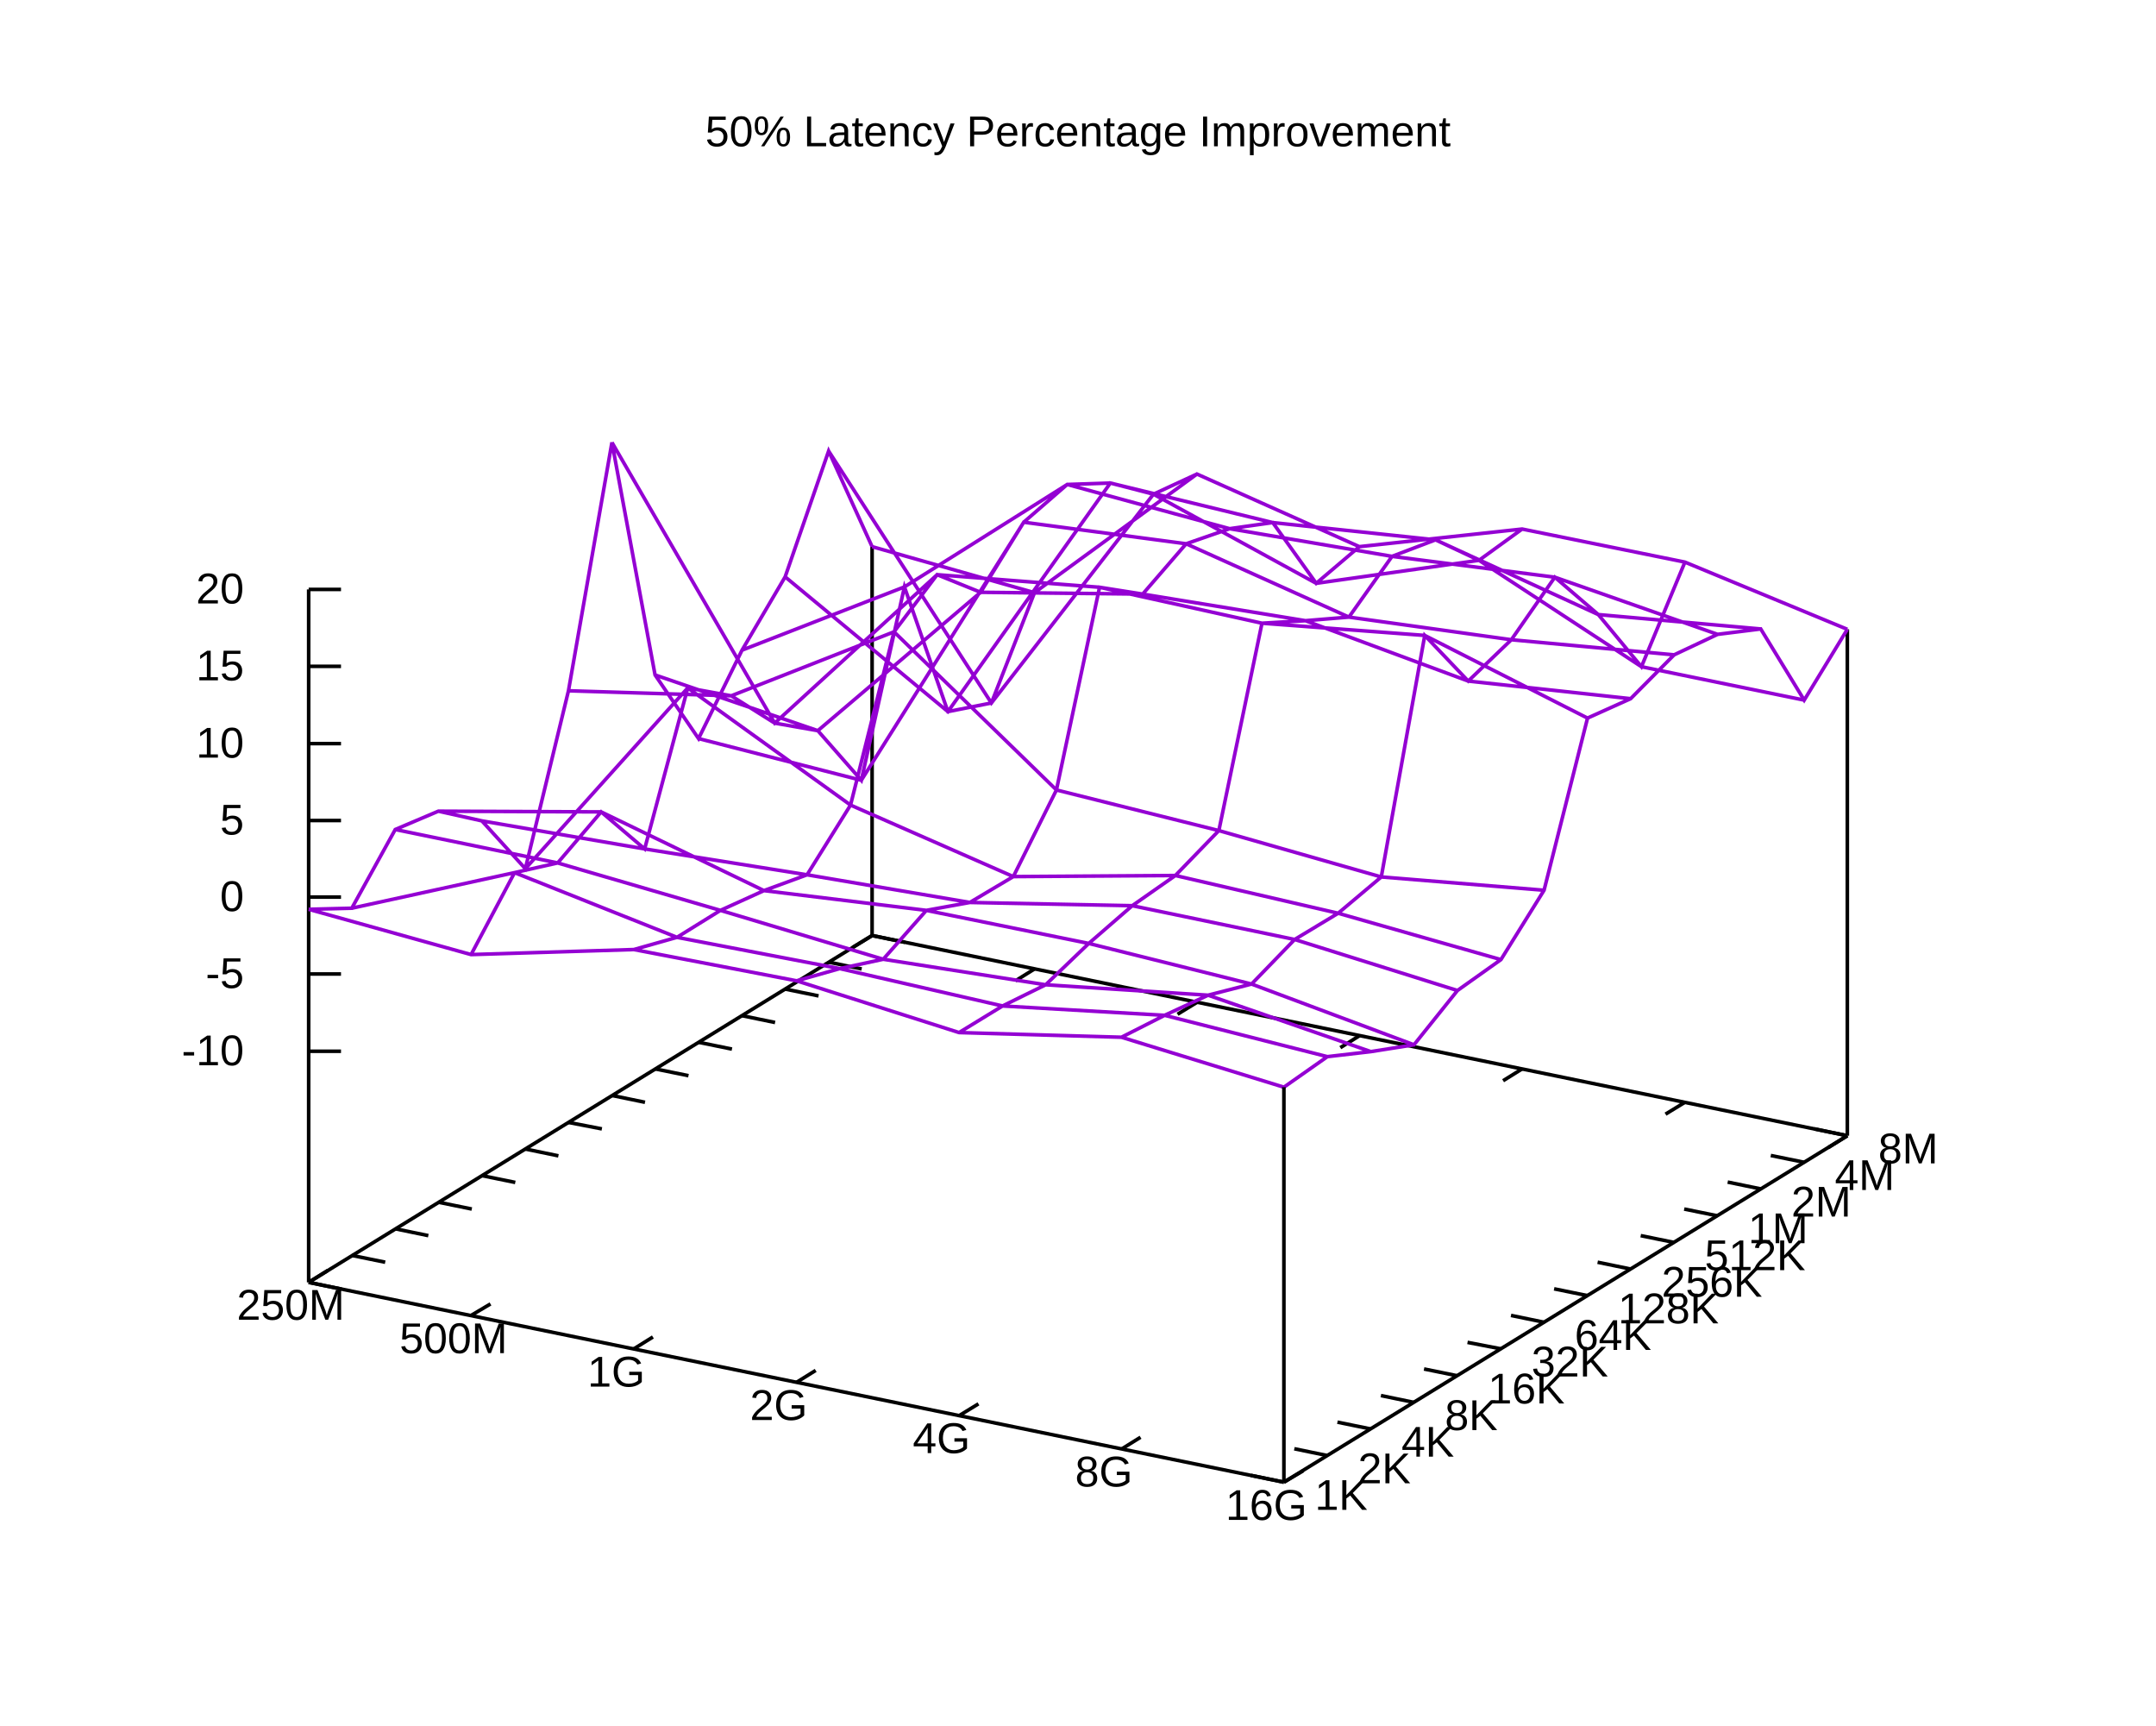
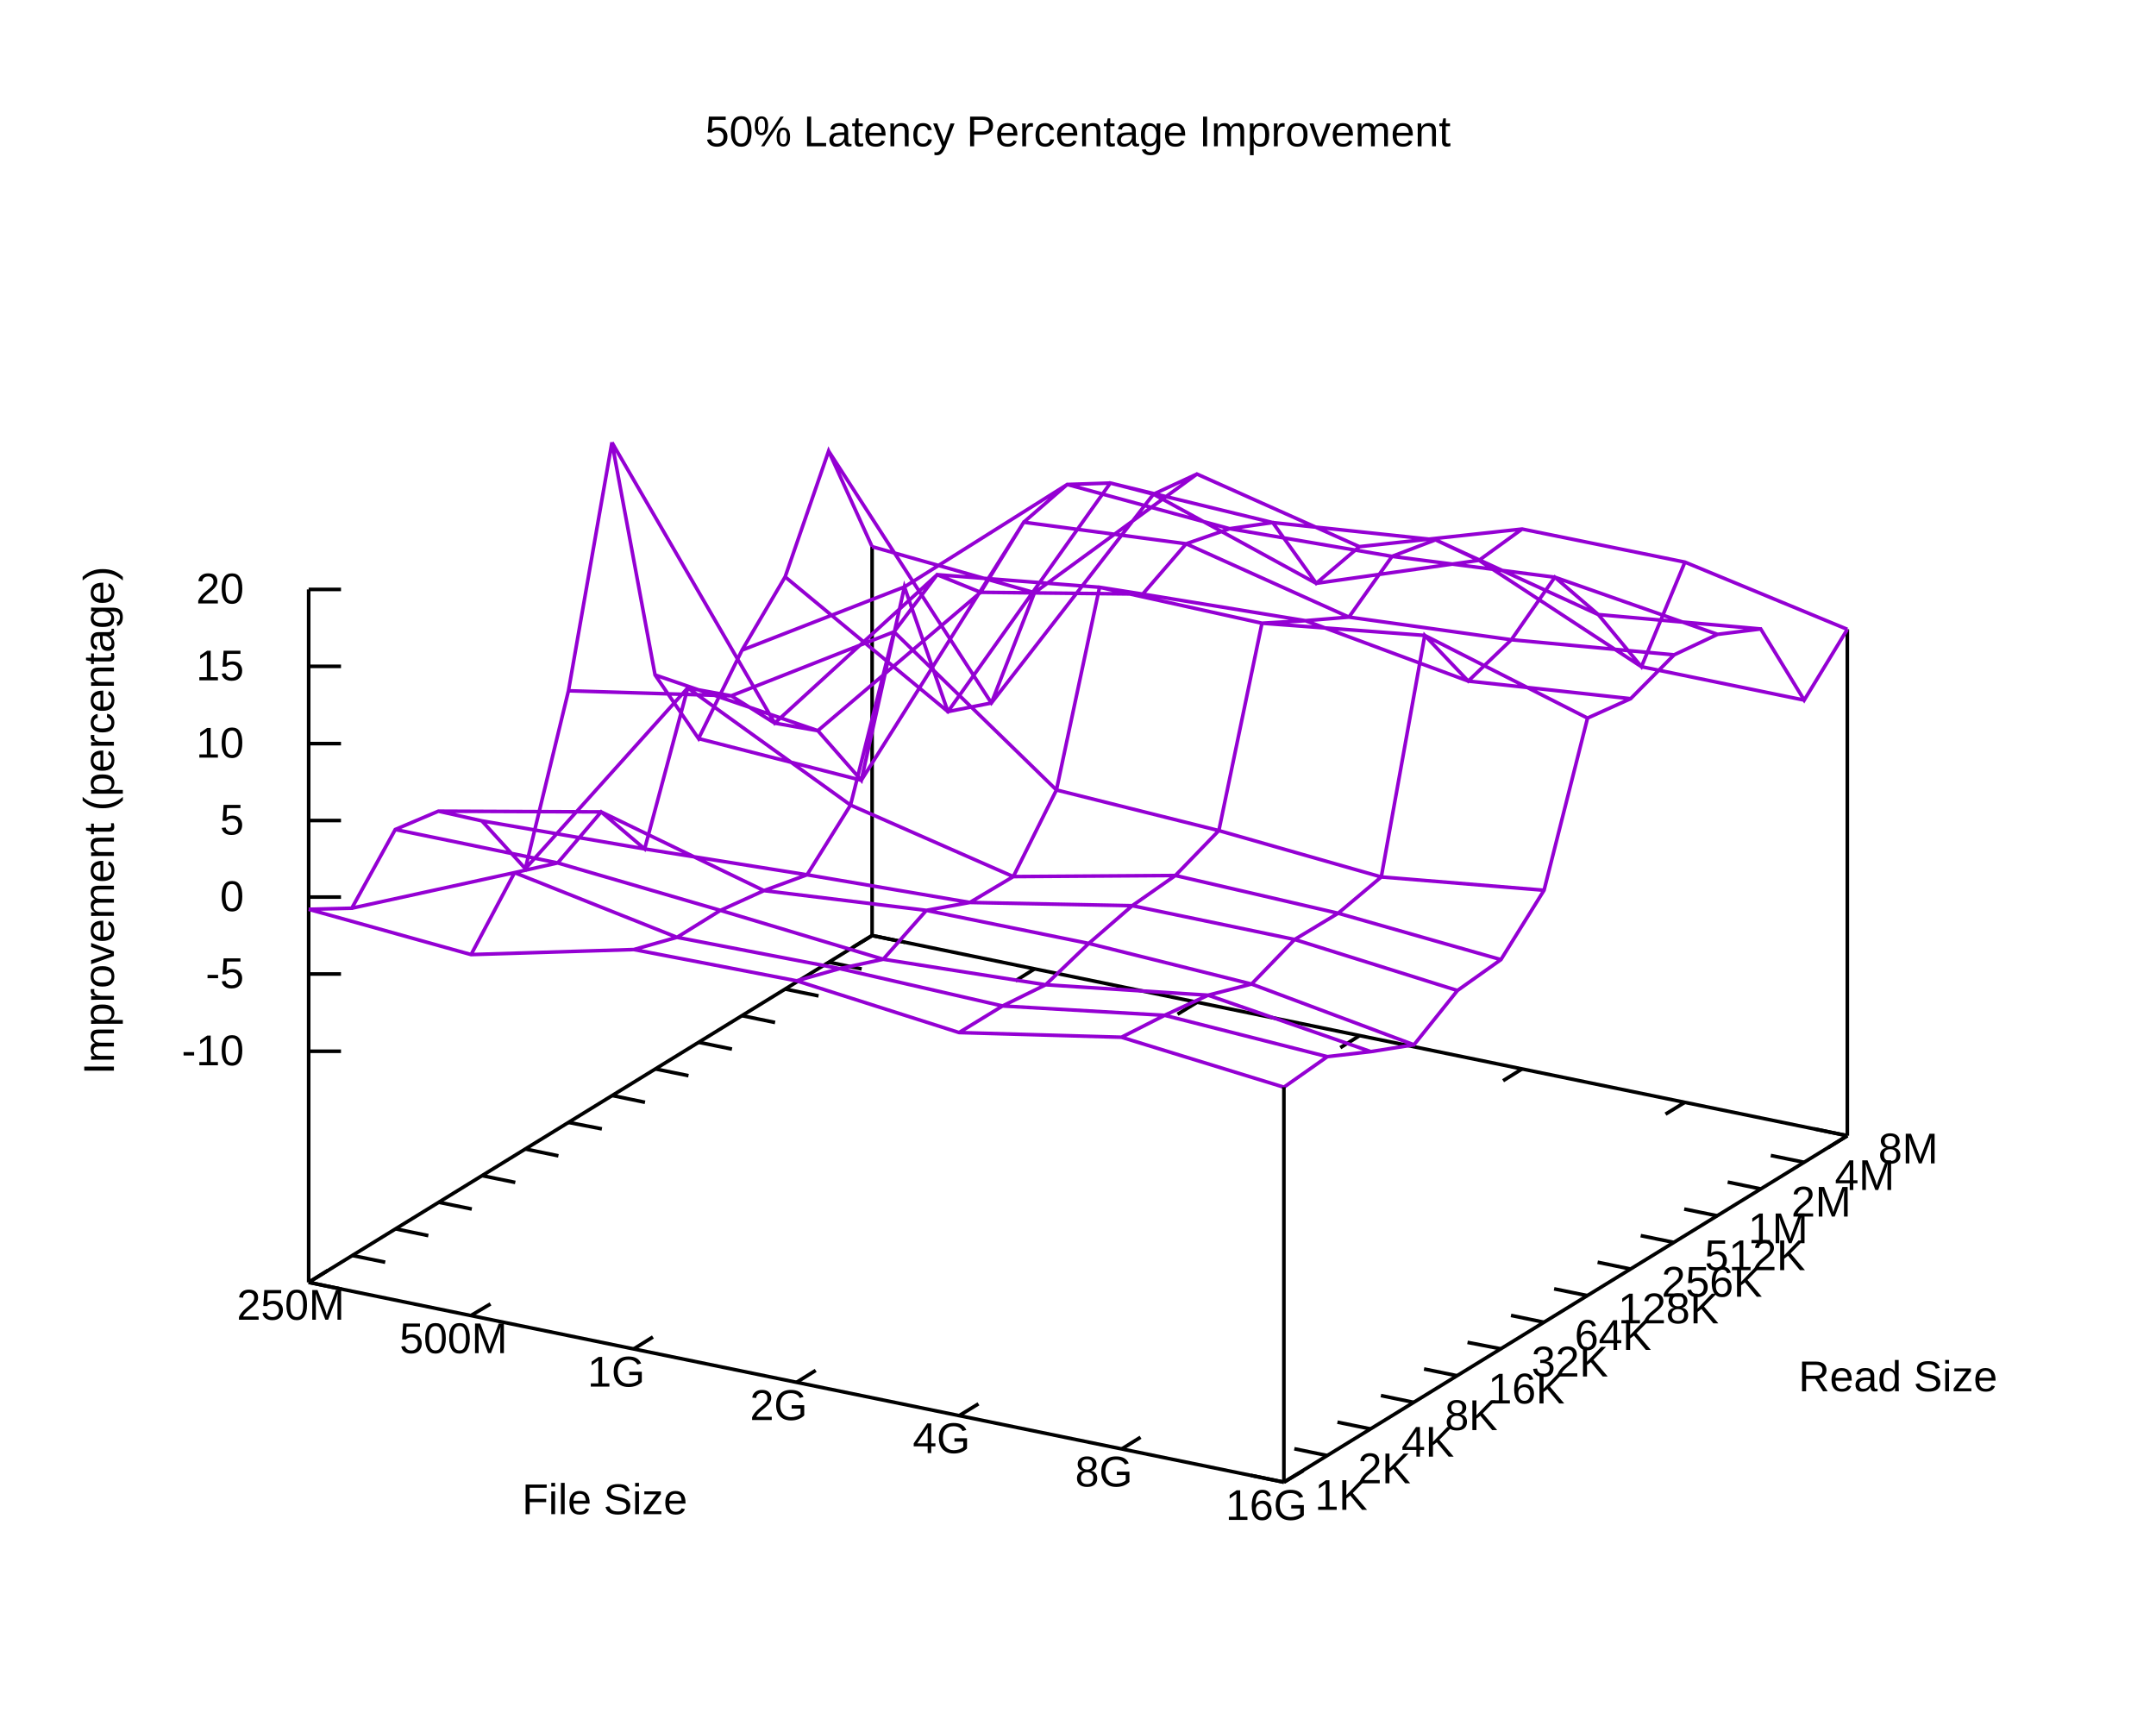
<svg xmlns="http://www.w3.org/2000/svg" xmlns:xlink="http://www.w3.org/1999/xlink" width="600" height="480" viewBox="0 0 600 480">
  <g id="gnuplot_canvas">
    <rect x="0" y="0" width="600" height="480" fill="none" />
    <defs>
-       <circle id="gpDot" r="0.5" stroke-width="0.5" stroke="currentColor" />
+       <circle id="gpDot" r="0.5" stroke-width="0.5" />
      <path id="gpPt0" stroke-width="0.222" stroke="currentColor" d="M-1,0 h2 M0,-1 v2" />
      <path id="gpPt1" stroke-width="0.222" stroke="currentColor" d="M-1,-1 L1,1 M1,-1 L-1,1" />
      <path id="gpPt2" stroke-width="0.222" stroke="currentColor" d="M-1,0 L1,0 M0,-1 L0,1 M-1,-1 L1,1 M-1,1 L1,-1" />
      <rect id="gpPt3" stroke-width="0.222" stroke="currentColor" x="-1" y="-1" width="2" height="2" />
      <rect id="gpPt4" stroke-width="0.222" stroke="currentColor" fill="currentColor" x="-1" y="-1" width="2" height="2" />
      <circle id="gpPt5" stroke-width="0.222" stroke="currentColor" cx="0" cy="0" r="1" />
      <use xlink:href="#gpPt5" id="gpPt6" fill="currentColor" stroke="none" />
      <path id="gpPt7" stroke-width="0.222" stroke="currentColor" d="M0,-1.33 L-1.33,0.67 L1.33,0.67 z" />
      <use xlink:href="#gpPt7" id="gpPt8" fill="currentColor" stroke="none" />
      <use xlink:href="#gpPt7" id="gpPt9" stroke="currentColor" transform="rotate(180)" />
      <use xlink:href="#gpPt9" id="gpPt10" fill="currentColor" stroke="none" />
      <use xlink:href="#gpPt3" id="gpPt11" stroke="currentColor" transform="rotate(45)" />
      <use xlink:href="#gpPt11" id="gpPt12" fill="currentColor" stroke="none" />
      <path id="gpPt13" stroke-width="0.222" stroke="currentColor" d="M0,1.330 L1.265,0.411 L0.782,-1.067 L-0.782,-1.076 L-1.265,0.411 z" />
      <use xlink:href="#gpPt13" id="gpPt14" fill="currentColor" stroke="none" />
      <filter id="textbox" filterUnits="objectBoundingBox" x="0" y="0" height="1" width="1">
        <feFlood flood-color="white" flood-opacity="1" result="bgnd" />
        <feComposite in="SourceGraphic" in2="bgnd" operator="atop" />
      </filter>
      <filter id="greybox" filterUnits="objectBoundingBox" x="0" y="0" height="1" width="1">
        <feFlood flood-color="lightgrey" flood-opacity="1" result="grey" />
        <feComposite in="SourceGraphic" in2="grey" operator="atop" />
      </filter>
    </defs>
    <g fill="none" color="white" stroke="currentColor" stroke-width="1.00" stroke-linecap="butt" stroke-linejoin="miter">
</g>
    <g fill="none" color="black" stroke="currentColor" stroke-width="1.00" stroke-linecap="butt" stroke-linejoin="miter">
</g>
    <g fill="none" color="black" stroke="currentColor" stroke-width="1.00" stroke-linecap="butt" stroke-linejoin="miter">
      <path stroke="black" d="M85.9,356.8 L242.7,260.3  " />
    </g>
    <g fill="none" color="black" stroke="currentColor" stroke-width="1.00" stroke-linecap="butt" stroke-linejoin="miter">
      <path stroke="black" d="M514.1,316.0 L242.7,260.3  " />
    </g>
    <g fill="none" color="black" stroke="currentColor" stroke-width="1.00" stroke-linecap="butt" stroke-linejoin="miter">
      <path stroke="black" d="M85.9,356.8 L85.9,164.0  " />
    </g>
    <g fill="none" color="black" stroke="currentColor" stroke-width="1.00" stroke-linecap="butt" stroke-linejoin="miter">
      <path stroke="black" d="M242.7,260.3 L242.7,152.1  " />
    </g>
    <g fill="none" color="black" stroke="currentColor" stroke-width="1.00" stroke-linecap="butt" stroke-linejoin="miter">
      <path stroke="black" d="M514.1,316.0 L514.1,175.1  " />
    </g>
    <g fill="none" color="black" stroke="currentColor" stroke-width="1.00" stroke-linecap="butt" stroke-linejoin="miter">
      <path stroke="black" d="M85.9,356.8 L91.2,353.5  " />
    </g>
    <g fill="none" color="black" stroke="currentColor" stroke-width="1.00" stroke-linecap="butt" stroke-linejoin="miter">
      <path stroke="black" d="M242.7,260.3 L237.3,263.6  " />
      <g transform="translate(80.9,367.2)" stroke="none" fill="black" font-family="Arial" font-size="12.00" text-anchor="middle">
        <text>
          <tspan font-family="Arial">250M</tspan>
        </text>
      </g>
    </g>
    <g fill="none" color="black" stroke="currentColor" stroke-width="1.00" stroke-linecap="butt" stroke-linejoin="miter">
</g>
    <g fill="none" color="black" stroke="currentColor" stroke-width="1.00" stroke-linecap="butt" stroke-linejoin="miter">
      <path stroke="black" d="M131.1,366.0 L136.5,362.8  " />
    </g>
    <g fill="none" color="black" stroke="currentColor" stroke-width="1.00" stroke-linecap="butt" stroke-linejoin="miter">
      <path stroke="black" d="M287.9,269.6 L282.6,272.9  " />
      <g transform="translate(126.2,376.5)" stroke="none" fill="black" font-family="Arial" font-size="12.00" text-anchor="middle">
        <text>
          <tspan font-family="Arial">500M</tspan>
        </text>
      </g>
    </g>
    <g fill="none" color="black" stroke="currentColor" stroke-width="1.00" stroke-linecap="butt" stroke-linejoin="miter">
</g>
    <g fill="none" color="black" stroke="currentColor" stroke-width="1.00" stroke-linecap="butt" stroke-linejoin="miter">
      <path stroke="black" d="M176.4,375.3 L181.7,372.0  " />
    </g>
    <g fill="none" color="black" stroke="currentColor" stroke-width="1.00" stroke-linecap="butt" stroke-linejoin="miter">
      <path stroke="black" d="M333.1,278.9 L327.7,282.2  " />
      <g transform="translate(171.5,385.8)" stroke="none" fill="black" font-family="Arial" font-size="12.00" text-anchor="middle">
        <text>
          <tspan font-family="Arial">1G</tspan>
        </text>
      </g>
    </g>
    <g fill="none" color="black" stroke="currentColor" stroke-width="1.00" stroke-linecap="butt" stroke-linejoin="miter">
</g>
    <g fill="none" color="black" stroke="currentColor" stroke-width="1.00" stroke-linecap="butt" stroke-linejoin="miter">
      <path stroke="black" d="M221.7,384.6 L227.0,381.3  " />
    </g>
    <g fill="none" color="black" stroke="currentColor" stroke-width="1.00" stroke-linecap="butt" stroke-linejoin="miter">
      <path stroke="black" d="M378.3,288.2 L373.0,291.5  " />
      <g transform="translate(216.7,395.1)" stroke="none" fill="black" font-family="Arial" font-size="12.00" text-anchor="middle">
        <text>
          <tspan font-family="Arial">2G</tspan>
        </text>
      </g>
    </g>
    <g fill="none" color="black" stroke="currentColor" stroke-width="1.00" stroke-linecap="butt" stroke-linejoin="miter">
</g>
    <g fill="none" color="black" stroke="currentColor" stroke-width="1.00" stroke-linecap="butt" stroke-linejoin="miter">
      <path stroke="black" d="M266.9,393.9 L272.3,390.6  " />
    </g>
    <g fill="none" color="black" stroke="currentColor" stroke-width="1.00" stroke-linecap="butt" stroke-linejoin="miter">
      <path stroke="black" d="M423.6,297.4 L418.3,300.7  " />
      <g transform="translate(262.0,404.3)" stroke="none" fill="black" font-family="Arial" font-size="12.00" text-anchor="middle">
        <text>
          <tspan font-family="Arial">4G</tspan>
        </text>
      </g>
    </g>
    <g fill="none" color="black" stroke="currentColor" stroke-width="1.00" stroke-linecap="butt" stroke-linejoin="miter">
</g>
    <g fill="none" color="black" stroke="currentColor" stroke-width="1.00" stroke-linecap="butt" stroke-linejoin="miter">
      <path stroke="black" d="M312.1,403.2 L317.4,399.9  " />
    </g>
    <g fill="none" color="black" stroke="currentColor" stroke-width="1.00" stroke-linecap="butt" stroke-linejoin="miter">
      <path stroke="black" d="M468.9,306.7 L463.5,310.0  " />
      <g transform="translate(307.2,413.6)" stroke="none" fill="black" font-family="Arial" font-size="12.00" text-anchor="middle">
        <text>
          <tspan font-family="Arial">8G</tspan>
        </text>
      </g>
    </g>
    <g fill="none" color="black" stroke="currentColor" stroke-width="1.00" stroke-linecap="butt" stroke-linejoin="miter">
</g>
    <g fill="none" color="black" stroke="currentColor" stroke-width="1.00" stroke-linecap="butt" stroke-linejoin="miter">
      <path stroke="black" d="M357.3,412.4 L362.7,409.2  " />
    </g>
    <g fill="none" color="black" stroke="currentColor" stroke-width="1.00" stroke-linecap="butt" stroke-linejoin="miter">
      <path stroke="black" d="M514.1,316.0 L508.8,319.3  " />
      <g transform="translate(352.4,422.9)" stroke="none" fill="black" font-family="Arial" font-size="12.00" text-anchor="middle">
        <text>
          <tspan font-family="Arial">16G</tspan>
        </text>
      </g>
    </g>
    <g fill="none" color="black" stroke="currentColor" stroke-width="1.00" stroke-linecap="butt" stroke-linejoin="miter">
</g>
    <g fill="none" color="black" stroke="currentColor" stroke-width="1.00" stroke-linecap="butt" stroke-linejoin="miter">
      <path stroke="black" d="M357.3,412.4 L348.1,410.5  " />
    </g>
    <g fill="none" color="black" stroke="currentColor" stroke-width="1.00" stroke-linecap="butt" stroke-linejoin="miter">
      <path stroke="black" d="M85.9,356.8 L95.1,358.7  " />
      <g transform="translate(365.9,420.1)" stroke="none" fill="black" font-family="Arial" font-size="12.00" text-anchor="start">
        <text>
          <tspan font-family="Arial">1K</tspan>
        </text>
      </g>
    </g>
    <g fill="none" color="black" stroke="currentColor" stroke-width="1.00" stroke-linecap="butt" stroke-linejoin="miter">
</g>
    <g fill="none" color="black" stroke="currentColor" stroke-width="1.00" stroke-linecap="butt" stroke-linejoin="miter">
      <path stroke="black" d="M369.4,405.0 L360.2,403.1  " />
    </g>
    <g fill="none" color="black" stroke="currentColor" stroke-width="1.00" stroke-linecap="butt" stroke-linejoin="miter">
      <path stroke="black" d="M97.9,349.3 L107.2,351.2  " />
      <g transform="translate(377.9,412.7)" stroke="none" fill="black" font-family="Arial" font-size="12.00" text-anchor="start">
        <text>
          <tspan font-family="Arial">2K</tspan>
        </text>
      </g>
    </g>
    <g fill="none" color="black" stroke="currentColor" stroke-width="1.00" stroke-linecap="butt" stroke-linejoin="miter">
</g>
    <g fill="none" color="black" stroke="currentColor" stroke-width="1.00" stroke-linecap="butt" stroke-linejoin="miter">
      <path stroke="black" d="M381.5,397.6 L372.2,395.7  " />
    </g>
    <g fill="none" color="black" stroke="currentColor" stroke-width="1.00" stroke-linecap="butt" stroke-linejoin="miter">
      <path stroke="black" d="M110.0,341.9 L119.2,343.8  " />
      <g transform="translate(390.0,405.3)" stroke="none" fill="black" font-family="Arial" font-size="12.00" text-anchor="start">
        <text>
          <tspan font-family="Arial">4K</tspan>
        </text>
      </g>
    </g>
    <g fill="none" color="black" stroke="currentColor" stroke-width="1.00" stroke-linecap="butt" stroke-linejoin="miter">
</g>
    <g fill="none" color="black" stroke="currentColor" stroke-width="1.00" stroke-linecap="butt" stroke-linejoin="miter">
      <path stroke="black" d="M393.5,390.2 L384.3,388.3  " />
    </g>
    <g fill="none" color="black" stroke="currentColor" stroke-width="1.00" stroke-linecap="butt" stroke-linejoin="miter">
      <path stroke="black" d="M122.0,334.5 L131.3,336.4  " />
      <g transform="translate(402.1,397.9)" stroke="none" fill="black" font-family="Arial" font-size="12.00" text-anchor="start">
        <text>
          <tspan font-family="Arial">8K</tspan>
        </text>
      </g>
    </g>
    <g fill="none" color="black" stroke="currentColor" stroke-width="1.00" stroke-linecap="butt" stroke-linejoin="miter">
</g>
    <g fill="none" color="black" stroke="currentColor" stroke-width="1.00" stroke-linecap="butt" stroke-linejoin="miter">
      <path stroke="black" d="M405.6,382.8 L396.3,380.9  " />
    </g>
    <g fill="none" color="black" stroke="currentColor" stroke-width="1.00" stroke-linecap="butt" stroke-linejoin="miter">
      <path stroke="black" d="M134.1,327.1 L143.4,329.0  " />
      <g transform="translate(414.1,390.5)" stroke="none" fill="black" font-family="Arial" font-size="12.00" text-anchor="start">
        <text>
          <tspan font-family="Arial">16K</tspan>
        </text>
      </g>
    </g>
    <g fill="none" color="black" stroke="currentColor" stroke-width="1.00" stroke-linecap="butt" stroke-linejoin="miter">
</g>
    <g fill="none" color="black" stroke="currentColor" stroke-width="1.00" stroke-linecap="butt" stroke-linejoin="miter">
      <path stroke="black" d="M417.7,375.3 L408.4,373.5  " />
    </g>
    <g fill="none" color="black" stroke="currentColor" stroke-width="1.00" stroke-linecap="butt" stroke-linejoin="miter">
      <path stroke="black" d="M146.2,319.7 L155.4,321.6  " />
      <g transform="translate(426.2,383.0)" stroke="none" fill="black" font-family="Arial" font-size="12.00" text-anchor="start">
        <text>
          <tspan font-family="Arial">32K</tspan>
        </text>
      </g>
    </g>
    <g fill="none" color="black" stroke="currentColor" stroke-width="1.00" stroke-linecap="butt" stroke-linejoin="miter">
</g>
    <g fill="none" color="black" stroke="currentColor" stroke-width="1.00" stroke-linecap="butt" stroke-linejoin="miter">
      <path stroke="black" d="M429.7,367.9 L420.5,366.0  " />
    </g>
    <g fill="none" color="black" stroke="currentColor" stroke-width="1.00" stroke-linecap="butt" stroke-linejoin="miter">
      <path stroke="black" d="M158.2,312.3 L167.5,314.1  " />
      <g transform="translate(438.2,375.6)" stroke="none" fill="black" font-family="Arial" font-size="12.00" text-anchor="start">
        <text>
          <tspan font-family="Arial">64K</tspan>
        </text>
      </g>
    </g>
    <g fill="none" color="black" stroke="currentColor" stroke-width="1.00" stroke-linecap="butt" stroke-linejoin="miter">
</g>
    <g fill="none" color="black" stroke="currentColor" stroke-width="1.00" stroke-linecap="butt" stroke-linejoin="miter">
      <path stroke="black" d="M441.8,360.5 L432.5,358.6  " />
    </g>
    <g fill="none" color="black" stroke="currentColor" stroke-width="1.00" stroke-linecap="butt" stroke-linejoin="miter">
      <path stroke="black" d="M170.3,304.8 L179.5,306.7  " />
      <g transform="translate(450.3,368.2)" stroke="none" fill="black" font-family="Arial" font-size="12.00" text-anchor="start">
        <text>
          <tspan font-family="Arial">128K</tspan>
        </text>
      </g>
    </g>
    <g fill="none" color="black" stroke="currentColor" stroke-width="1.00" stroke-linecap="butt" stroke-linejoin="miter">
</g>
    <g fill="none" color="black" stroke="currentColor" stroke-width="1.00" stroke-linecap="butt" stroke-linejoin="miter">
      <path stroke="black" d="M453.8,353.1 L444.6,351.2  " />
    </g>
    <g fill="none" color="black" stroke="currentColor" stroke-width="1.00" stroke-linecap="butt" stroke-linejoin="miter">
      <path stroke="black" d="M182.3,297.4 L191.6,299.3  " />
      <g transform="translate(462.4,360.8)" stroke="none" fill="black" font-family="Arial" font-size="12.00" text-anchor="start">
        <text>
          <tspan font-family="Arial">256K</tspan>
        </text>
      </g>
    </g>
    <g fill="none" color="black" stroke="currentColor" stroke-width="1.00" stroke-linecap="butt" stroke-linejoin="miter">
</g>
    <g fill="none" color="black" stroke="currentColor" stroke-width="1.00" stroke-linecap="butt" stroke-linejoin="miter">
      <path stroke="black" d="M465.9,345.7 L456.6,343.8  " />
    </g>
    <g fill="none" color="black" stroke="currentColor" stroke-width="1.00" stroke-linecap="butt" stroke-linejoin="miter">
      <path stroke="black" d="M194.4,290.0 L203.7,291.9  " />
      <g transform="translate(474.4,353.4)" stroke="none" fill="black" font-family="Arial" font-size="12.00" text-anchor="start">
        <text>
          <tspan font-family="Arial">512K</tspan>
        </text>
      </g>
    </g>
    <g fill="none" color="black" stroke="currentColor" stroke-width="1.00" stroke-linecap="butt" stroke-linejoin="miter">
</g>
    <g fill="none" color="black" stroke="currentColor" stroke-width="1.00" stroke-linecap="butt" stroke-linejoin="miter">
      <path stroke="black" d="M478.0,338.3 L468.7,336.4  " />
    </g>
    <g fill="none" color="black" stroke="currentColor" stroke-width="1.00" stroke-linecap="butt" stroke-linejoin="miter">
      <path stroke="black" d="M206.5,282.6 L215.7,284.5  " />
      <g transform="translate(486.5,345.9)" stroke="none" fill="black" font-family="Arial" font-size="12.00" text-anchor="start">
        <text>
          <tspan font-family="Arial">1M</tspan>
        </text>
      </g>
    </g>
    <g fill="none" color="black" stroke="currentColor" stroke-width="1.00" stroke-linecap="butt" stroke-linejoin="miter">
</g>
    <g fill="none" color="black" stroke="currentColor" stroke-width="1.00" stroke-linecap="butt" stroke-linejoin="miter">
      <path stroke="black" d="M490.0,330.8 L480.8,328.9  " />
    </g>
    <g fill="none" color="black" stroke="currentColor" stroke-width="1.00" stroke-linecap="butt" stroke-linejoin="miter">
      <path stroke="black" d="M218.5,275.2 L227.8,277.1  " />
      <g transform="translate(498.5,338.5)" stroke="none" fill="black" font-family="Arial" font-size="12.00" text-anchor="start">
        <text>
          <tspan font-family="Arial">2M</tspan>
        </text>
      </g>
    </g>
    <g fill="none" color="black" stroke="currentColor" stroke-width="1.00" stroke-linecap="butt" stroke-linejoin="miter">
</g>
    <g fill="none" color="black" stroke="currentColor" stroke-width="1.00" stroke-linecap="butt" stroke-linejoin="miter">
      <path stroke="black" d="M502.1,323.4 L492.8,321.5  " />
    </g>
    <g fill="none" color="black" stroke="currentColor" stroke-width="1.00" stroke-linecap="butt" stroke-linejoin="miter">
      <path stroke="black" d="M230.6,267.7 L239.8,269.6  " />
      <g transform="translate(510.6,331.1)" stroke="none" fill="black" font-family="Arial" font-size="12.00" text-anchor="start">
        <text>
          <tspan font-family="Arial">4M</tspan>
        </text>
      </g>
    </g>
    <g fill="none" color="black" stroke="currentColor" stroke-width="1.00" stroke-linecap="butt" stroke-linejoin="miter">
</g>
    <g fill="none" color="black" stroke="currentColor" stroke-width="1.00" stroke-linecap="butt" stroke-linejoin="miter">
      <path stroke="black" d="M514.1,316.0 L504.9,314.1  " />
    </g>
    <g fill="none" color="black" stroke="currentColor" stroke-width="1.00" stroke-linecap="butt" stroke-linejoin="miter">
      <path stroke="black" d="M242.7,260.3 L251.9,262.2  " />
      <g transform="translate(522.7,323.7)" stroke="none" fill="black" font-family="Arial" font-size="12.00" text-anchor="start">
        <text>
          <tspan font-family="Arial">8M</tspan>
        </text>
      </g>
    </g>
    <g fill="none" color="black" stroke="currentColor" stroke-width="1.00" stroke-linecap="butt" stroke-linejoin="miter">
</g>
    <g fill="none" color="black" stroke="currentColor" stroke-width="1.00" stroke-linecap="butt" stroke-linejoin="miter">
      <path stroke="black" d="M85.9,292.5 L94.9,292.5  " />
      <g transform="translate(67.9,296.4)" stroke="none" fill="black" font-family="Arial" font-size="12.00" text-anchor="end">
        <text>
          <tspan font-family="Arial">-10</tspan>
        </text>
      </g>
    </g>
    <g fill="none" color="black" stroke="currentColor" stroke-width="1.00" stroke-linecap="butt" stroke-linejoin="miter">
</g>
    <g fill="none" color="black" stroke="currentColor" stroke-width="1.00" stroke-linecap="butt" stroke-linejoin="miter">
      <path stroke="black" d="M85.9,271.0 L94.9,271.0  " />
      <g transform="translate(67.9,274.9)" stroke="none" fill="black" font-family="Arial" font-size="12.00" text-anchor="end">
        <text>
          <tspan font-family="Arial">-5</tspan>
        </text>
      </g>
    </g>
    <g fill="none" color="black" stroke="currentColor" stroke-width="1.00" stroke-linecap="butt" stroke-linejoin="miter">
</g>
    <g fill="none" color="black" stroke="currentColor" stroke-width="1.00" stroke-linecap="butt" stroke-linejoin="miter">
      <path stroke="black" d="M85.9,249.6 L94.9,249.6  " />
      <g transform="translate(67.9,253.5)" stroke="none" fill="black" font-family="Arial" font-size="12.00" text-anchor="end">
        <text>
          <tspan font-family="Arial"> 0</tspan>
        </text>
      </g>
    </g>
    <g fill="none" color="black" stroke="currentColor" stroke-width="1.00" stroke-linecap="butt" stroke-linejoin="miter">
</g>
    <g fill="none" color="black" stroke="currentColor" stroke-width="1.00" stroke-linecap="butt" stroke-linejoin="miter">
      <path stroke="black" d="M85.9,228.3 L94.9,228.3  " />
      <g transform="translate(67.9,232.2)" stroke="none" fill="black" font-family="Arial" font-size="12.00" text-anchor="end">
        <text>
          <tspan font-family="Arial"> 5</tspan>
        </text>
      </g>
    </g>
    <g fill="none" color="black" stroke="currentColor" stroke-width="1.00" stroke-linecap="butt" stroke-linejoin="miter">
</g>
    <g fill="none" color="black" stroke="currentColor" stroke-width="1.00" stroke-linecap="butt" stroke-linejoin="miter">
      <path stroke="black" d="M85.9,206.9 L94.9,206.9  " />
      <g transform="translate(67.9,210.8)" stroke="none" fill="black" font-family="Arial" font-size="12.00" text-anchor="end">
        <text>
          <tspan font-family="Arial"> 10</tspan>
        </text>
      </g>
    </g>
    <g fill="none" color="black" stroke="currentColor" stroke-width="1.00" stroke-linecap="butt" stroke-linejoin="miter">
</g>
    <g fill="none" color="black" stroke="currentColor" stroke-width="1.00" stroke-linecap="butt" stroke-linejoin="miter">
      <path stroke="black" d="M85.9,185.4 L94.9,185.4  " />
      <g transform="translate(67.9,189.3)" stroke="none" fill="black" font-family="Arial" font-size="12.00" text-anchor="end">
        <text>
          <tspan font-family="Arial"> 15</tspan>
        </text>
      </g>
    </g>
    <g fill="none" color="black" stroke="currentColor" stroke-width="1.00" stroke-linecap="butt" stroke-linejoin="miter">
</g>
    <g fill="none" color="black" stroke="currentColor" stroke-width="1.00" stroke-linecap="butt" stroke-linejoin="miter">
      <path stroke="black" d="M85.9,164.0 L94.9,164.0  " />
      <g transform="translate(67.9,167.9)" stroke="none" fill="black" font-family="Arial" font-size="12.00" text-anchor="end">
        <text>
          <tspan font-family="Arial"> 20</tspan>
        </text>
      </g>
    </g>
    <g fill="none" color="black" stroke="currentColor" stroke-width="1.00" stroke-linecap="butt" stroke-linejoin="miter">
      <g transform="translate(300.0,40.7)" stroke="none" fill="black" font-family="Arial" font-size="12.00" text-anchor="middle">
        <text>
          <tspan font-family="Arial">50% Latency Percentage Improvement</tspan>
        </text>
      </g>
    </g>
    <g id="gnuplot_plot_1">
      <g fill="none" color="black" stroke="currentColor" stroke-width="1.00" stroke-linecap="butt" stroke-linejoin="miter">
        <path stroke="rgb(148,   0, 211)" d="M242.7,152.1 L287.9,164.9 L333.1,131.9 L378.3,152.1 L423.6,147.2 L468.9,156.4 L514.1,175.1 M230.6,125.5   L275.9,195.6 L321.0,137.5 L366.3,162.3 L411.6,155.9 L456.8,185.5 L502.1,194.8 M218.5,160.5 L263.8,198.0   L309.0,134.4 L354.2,145.4 L399.5,150.2 L444.8,171.0 L490.0,175.0 M206.5,180.9 L251.7,163.3 L297.0,134.8   L342.2,147.1 L387.4,154.8 L432.7,160.6 L478.0,176.5 M194.4,205.5 L239.7,217.1 L284.9,145.3 L330.1,151.3   L375.4,171.7 L420.6,178.0 L465.9,182.2 M182.3,187.8 L227.6,203.3 L272.9,164.8 L318.0,165.3 L363.3,172.7   L408.6,189.5 L453.8,194.4 M170.3,123.1 L215.6,201.2 L260.8,159.9 L306.0,163.4 L351.2,173.4 L396.5,176.8   L441.8,199.8 M158.2,192.2 L203.5,193.6 L248.8,175.8 L294.0,219.8 L339.2,231.1 L384.4,244.0 L429.7,247.7   M146.2,241.7 L191.4,191.4 L236.7,224.0 L282.0,243.9 L327.1,243.6 L372.4,254.1 L417.7,267.0 M134.1,228.4   L179.4,236.2 L224.6,243.4 L269.9,251.1 L315.1,252.0 L360.3,261.4 L405.6,275.6 M122.0,225.7 L167.3,225.9   L212.6,247.8 L257.8,253.3 L303.0,262.5 L348.3,273.8 L393.5,290.7 M110.0,230.8 L155.2,240.1 L200.5,253.3   L245.8,266.9 L291.0,274.0 L336.2,276.9 L381.5,292.6 M97.9,252.7 L143.2,242.8 L188.4,260.8 L233.7,269.5   L279.0,279.9 L324.1,282.5 L369.4,294.0 M85.9,253.0 L131.1,265.6 L176.4,264.2 L221.7,272.9 L266.9,287.3   L312.1,288.6 L357.3,302.5 M514.1,175.1 L502.1,194.8 L490.0,175.0 L478.0,176.5 L465.9,182.2 L453.8,194.4   L441.8,199.8 L429.7,247.7 L417.7,267.0 L405.6,275.6 L393.5,290.7 L381.5,292.6 L369.4,294.0 L357.3,302.5   M468.9,156.4 L456.8,185.5 L444.8,171.0 L432.7,160.6 L420.6,178.0 L408.6,189.5 L396.5,176.8 L384.4,244.0   L372.4,254.1 L360.3,261.4 L348.3,273.8 L336.2,276.9 L324.1,282.5 L312.1,288.6 M423.6,147.2 L411.6,155.9   L399.5,150.2 L387.4,154.8 L375.4,171.7 L363.3,172.7 L351.2,173.4 L339.2,231.1 L327.1,243.6 L315.1,252.0   L303.0,262.5 L291.0,274.0 L279.0,279.9 L266.9,287.3 M378.3,152.1 L366.3,162.3 L354.2,145.4 L342.2,147.1   L330.1,151.3 L318.0,165.3 L306.0,163.4 L294.0,219.8 L282.0,243.9 L269.9,251.1 L257.8,253.3 L245.8,266.9   L233.7,269.5 L221.7,272.9 M333.1,131.9 L321.0,137.5 L309.0,134.4 L297.0,134.8 L284.9,145.3 L272.9,164.8   L260.8,159.9 L248.8,175.8 L236.7,224.0 L224.6,243.4 L212.6,247.8 L200.5,253.3 L188.4,260.8 L176.4,264.2   M287.9,164.9 L275.9,195.6 L263.8,198.0 L251.7,163.3 L239.7,217.1 L227.6,203.3 L215.6,201.2 L203.5,193.6   L191.4,191.4 L179.4,236.2 L167.3,225.9 L155.2,240.1 L143.2,242.8 L131.1,265.6 M242.7,152.1 L230.6,125.5   L218.5,160.5 L206.5,180.9 L194.4,205.5 L182.3,187.8 L170.3,123.1 L158.2,192.2 L146.2,241.7 L134.1,228.4   L122.0,225.7 L110.0,230.8 L97.9,252.7 L85.9,253.0  " />
      </g>
    </g>
    <g fill="none" color="black" stroke="currentColor" stroke-width="1.00" stroke-linecap="butt" stroke-linejoin="miter">
      <path stroke="black" d="M514.1,316.0 L357.3,412.4  " />
    </g>
    <g fill="none" color="black" stroke="currentColor" stroke-width="1.00" stroke-linecap="butt" stroke-linejoin="miter">
      <path stroke="black" d="M85.9,356.8 L357.3,412.4  " />
    </g>
    <g fill="none" color="black" stroke="currentColor" stroke-width="1.00" stroke-linecap="butt" stroke-linejoin="miter">
      <path stroke="black" d="M357.3,412.4 L357.3,302.5  " />
+       <g transform="translate(168.3,421.3)" stroke="none" fill="black" font-family="Arial" font-size="12.00" text-anchor="middle">
+         <text>
+           <tspan font-family="Arial">File Size</tspan>
+         </text>
+       </g>
+       <g transform="translate(528.2,387.1)" stroke="none" fill="black" font-family="Arial" font-size="12.00" text-anchor="middle">
+         <text>
+           <tspan font-family="Arial">Read Size</tspan>
+         </text>
+       </g>
+       <g transform="translate(31.7,228.3) rotate(-90)" stroke="none" fill="black" font-family="Arial" font-size="12.00" text-anchor="middle">
+         <text>
+           <tspan font-family="Arial">Improvement (percentage)</tspan>
+         </text>
+       </g>
    </g>
  </g>
</svg>
